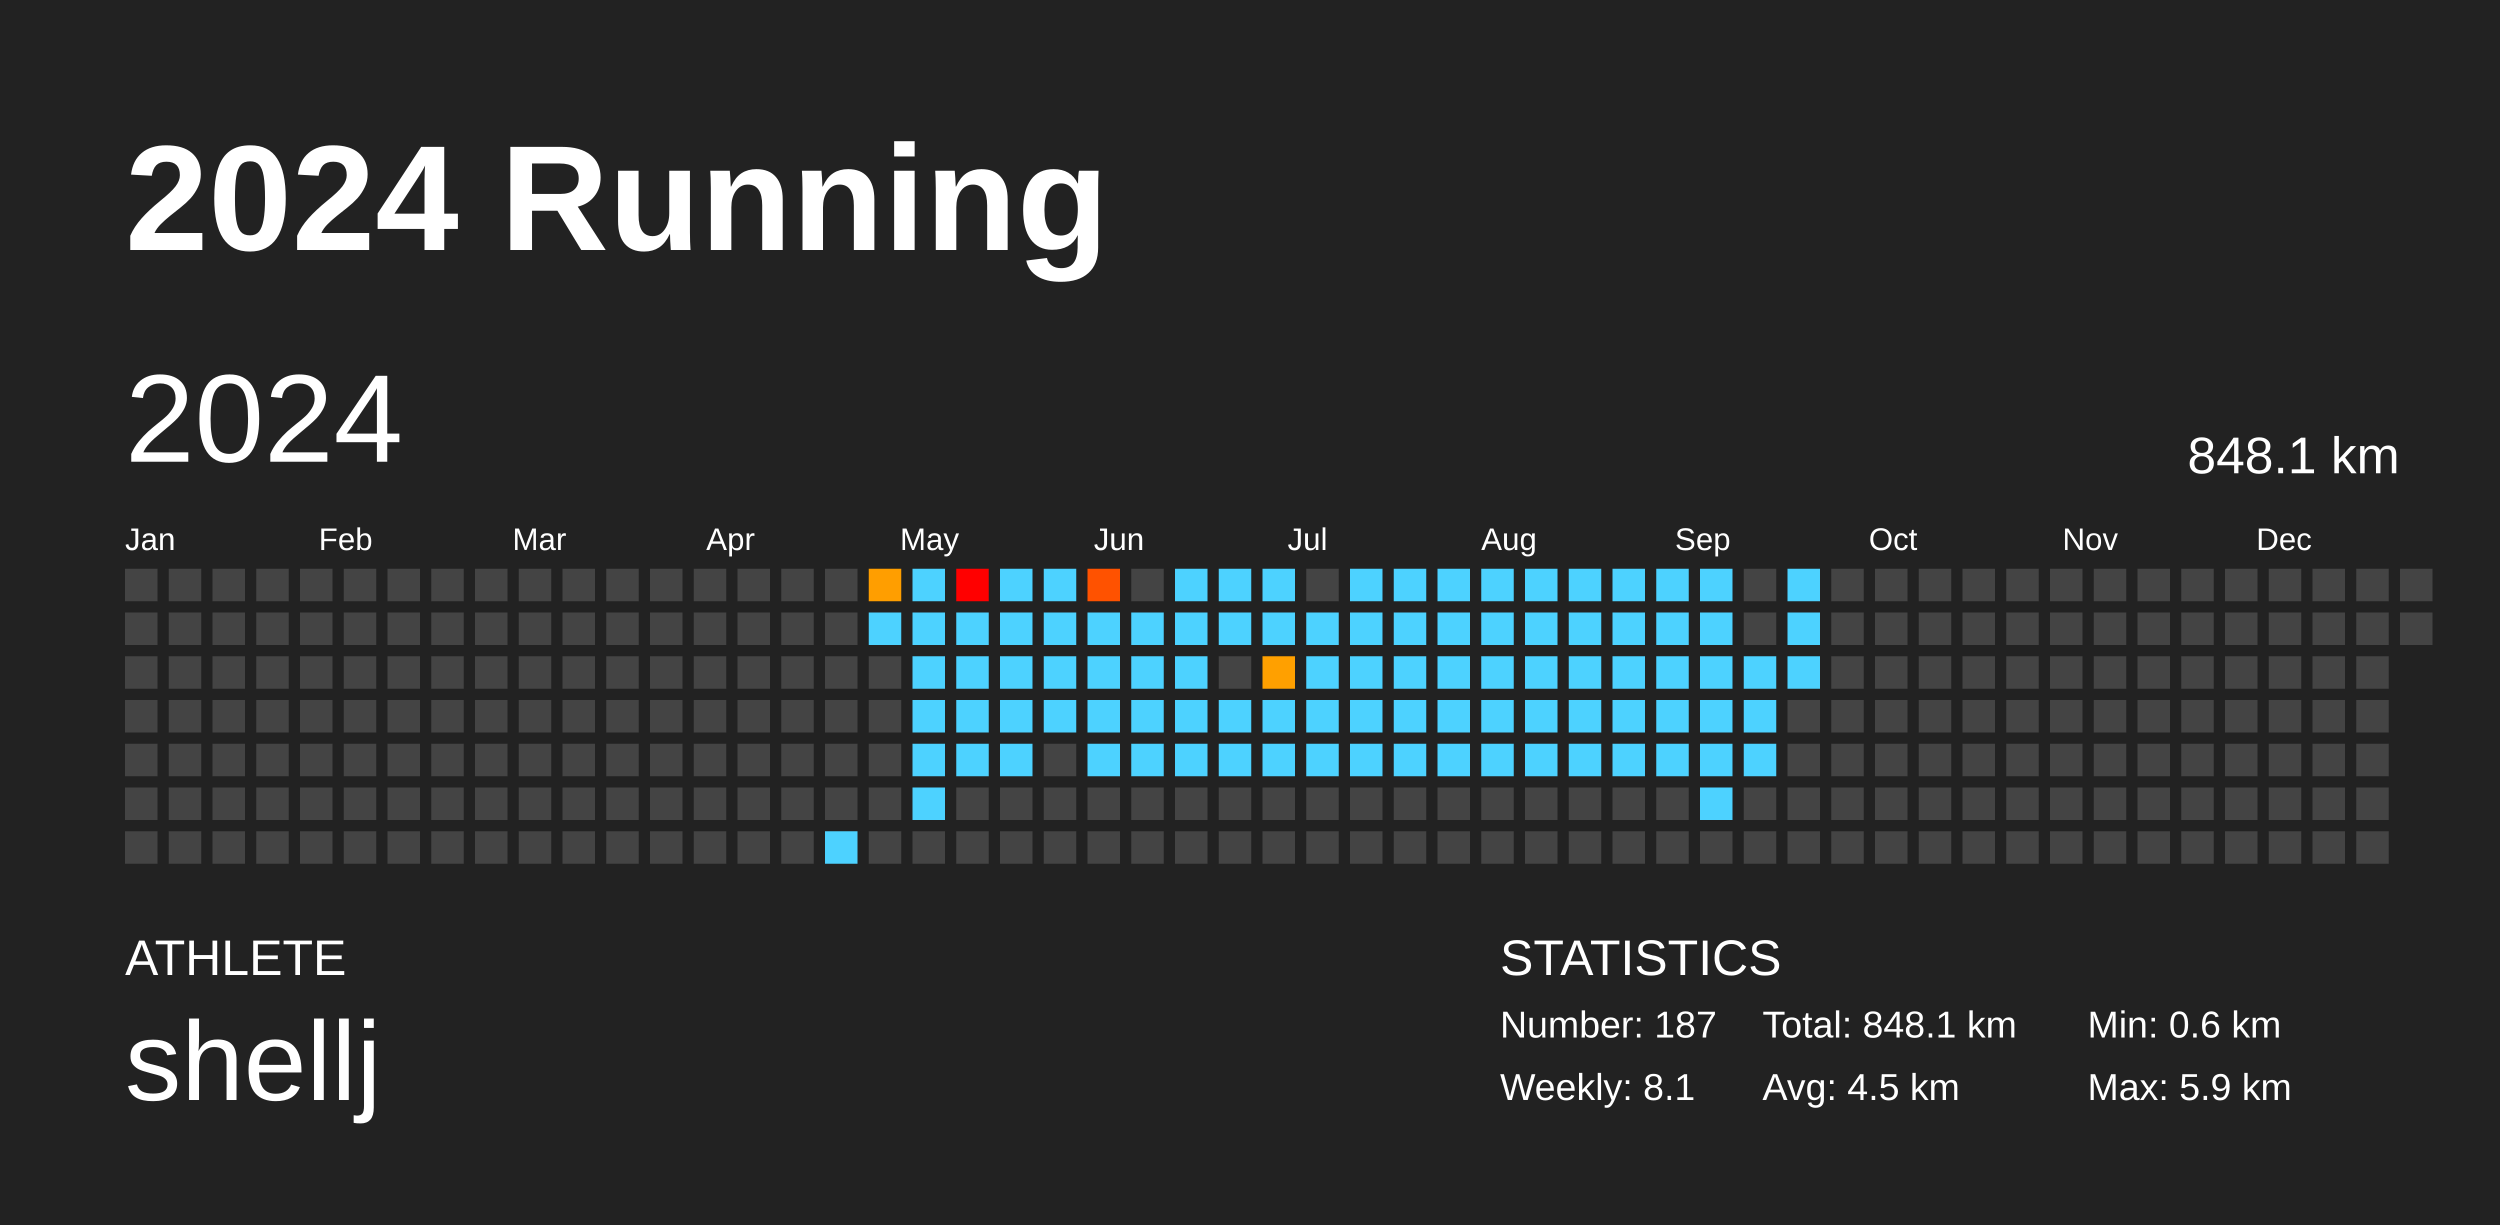
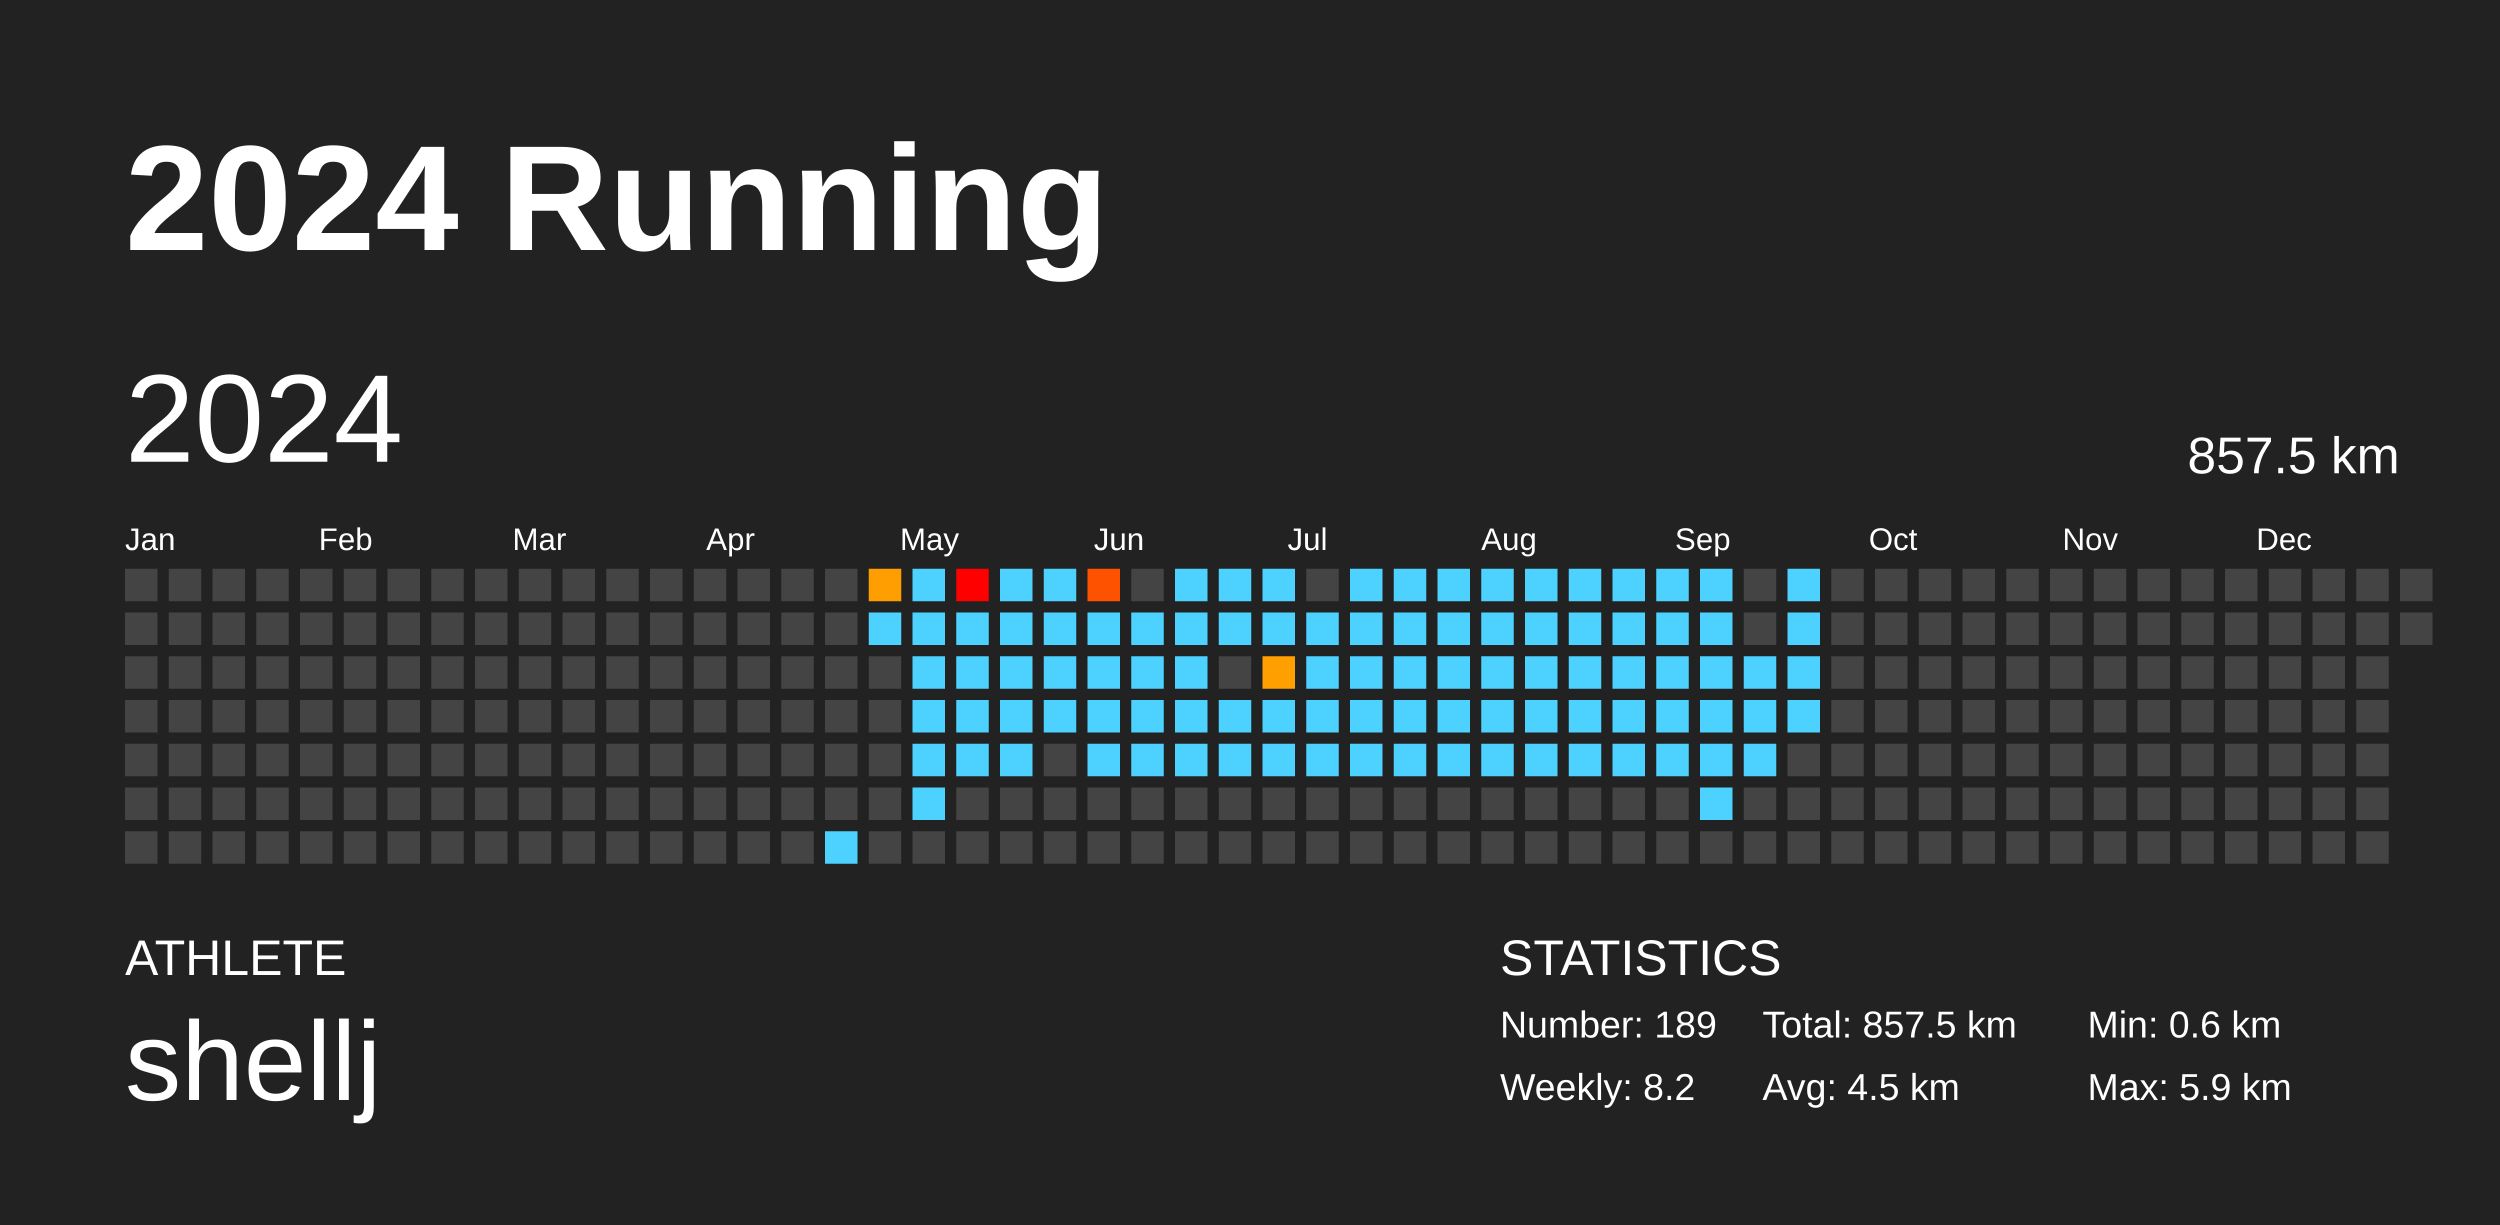
<svg xmlns="http://www.w3.org/2000/svg" baseProfile="full" height="98mm" version="1.1" viewBox="0,0,200,98" width="200mm">
  <defs />
  <rect fill="#222222" height="98" width="200" x="0" y="0" />
  <text fill="#FFFFFF" style="font-size:12px; font-family:Arial; font-weight:bold;" x="10" y="20">2024 Running</text>
  <text fill="#FFFFFF" style="font-size:4px; font-family:Arial" x="10" y="78">ATHLETE</text>
  <text fill="#FFFFFF" style="font-size:9px; font-family:Arial" x="10" y="88">shellj</text>
  <text fill="#FFFFFF" style="font-size:4px; font-family:Arial" x="120" y="78">STATISTICS</text>
-   <text fill="#FFFFFF" style="font-size:3px; font-family:Arial" x="120" y="83">Number: 187</text>
-   <text fill="#FFFFFF" style="font-size:3px; font-family:Arial" x="120" y="88">Weekly: 8.1</text>
-   <text fill="#FFFFFF" style="font-size:3px; font-family:Arial" x="141" y="83">Total: 848.1 km</text>
+   <text fill="#FFFFFF" style="font-size:3px; font-family:Arial" x="120" y="83">Number: 189</text>
+   <text fill="#FFFFFF" style="font-size:3px; font-family:Arial" x="120" y="88">Weekly: 8.2</text>
+   <text fill="#FFFFFF" style="font-size:3px; font-family:Arial" x="141" y="83">Total: 857.5 km</text>
  <text fill="#FFFFFF" style="font-size:3px; font-family:Arial" x="141" y="88">Avg: 4.5 km</text>
  <text fill="#FFFFFF" style="font-size:3px; font-family:Arial" x="167" y="83">Min: 0.6 km</text>
  <text fill="#FFFFFF" style="font-size:3px; font-family:Arial" x="167" y="88">Max: 5.9 km</text>
  <text dominant-baseline="hanging" fill="#FFFFFF" style="font-size:10.0px; font-family:Arial;" x="10" y="30">2024</text>
-   <text dominant-baseline="hanging" fill="#FFFFFF" style="font-size:4.125px; font-family:Arial;" x="175" y="35">848.1 km</text>
+   <text dominant-baseline="hanging" fill="#FFFFFF" style="font-size:4.125px; font-family:Arial;" x="175" y="35">857.5 km</text>
  <text fill="#FFFFFF" style="font-size:2.5px; font-family:Arial" x="10.0" y="44">Jan</text>
  <text fill="#FFFFFF" style="font-size:2.5px; font-family:Arial" x="25.5" y="44">Feb</text>
  <text fill="#FFFFFF" style="font-size:2.5px; font-family:Arial" x="41.0" y="44">Mar</text>
  <text fill="#FFFFFF" style="font-size:2.5px; font-family:Arial" x="56.5" y="44">Apr</text>
  <text fill="#FFFFFF" style="font-size:2.5px; font-family:Arial" x="72.0" y="44">May</text>
  <text fill="#FFFFFF" style="font-size:2.5px; font-family:Arial" x="87.5" y="44">Jun</text>
  <text fill="#FFFFFF" style="font-size:2.5px; font-family:Arial" x="103.0" y="44">Jul</text>
  <text fill="#FFFFFF" style="font-size:2.5px; font-family:Arial" x="118.5" y="44">Aug</text>
  <text fill="#FFFFFF" style="font-size:2.5px; font-family:Arial" x="134.0" y="44">Sep</text>
  <text fill="#FFFFFF" style="font-size:2.5px; font-family:Arial" x="149.5" y="44">Oct</text>
  <text fill="#FFFFFF" style="font-size:2.5px; font-family:Arial" x="165.0" y="44">Nov</text>
  <text fill="#FFFFFF" style="font-size:2.5px; font-family:Arial" x="180.5" y="44">Dec</text>
  <rect fill="#444444" height="2.6" width="2.6" x="10.0" y="45.5" />
  <rect fill="#444444" height="2.6" width="2.6" x="10.0" y="49.0" />
  <rect fill="#444444" height="2.6" width="2.6" x="10.0" y="52.5" />
  <rect fill="#444444" height="2.6" width="2.6" x="10.0" y="56.0" />
  <rect fill="#444444" height="2.6" width="2.6" x="10.0" y="59.5" />
  <rect fill="#444444" height="2.6" width="2.6" x="10.0" y="63.0" />
  <rect fill="#444444" height="2.6" width="2.6" x="10.0" y="66.5" />
  <rect fill="#444444" height="2.6" width="2.6" x="13.5" y="45.5" />
  <rect fill="#444444" height="2.6" width="2.6" x="13.5" y="49.0" />
  <rect fill="#444444" height="2.6" width="2.6" x="13.5" y="52.5" />
  <rect fill="#444444" height="2.6" width="2.6" x="13.5" y="56.0" />
  <rect fill="#444444" height="2.6" width="2.6" x="13.5" y="59.5" />
  <rect fill="#444444" height="2.6" width="2.6" x="13.5" y="63.0" />
  <rect fill="#444444" height="2.6" width="2.6" x="13.5" y="66.5" />
  <rect fill="#444444" height="2.6" width="2.6" x="17.0" y="45.5" />
  <rect fill="#444444" height="2.6" width="2.6" x="17.0" y="49.0" />
  <rect fill="#444444" height="2.6" width="2.6" x="17.0" y="52.5" />
  <rect fill="#444444" height="2.6" width="2.6" x="17.0" y="56.0" />
  <rect fill="#444444" height="2.6" width="2.6" x="17.0" y="59.5" />
  <rect fill="#444444" height="2.6" width="2.6" x="17.0" y="63.0" />
  <rect fill="#444444" height="2.6" width="2.6" x="17.0" y="66.5" />
  <rect fill="#444444" height="2.6" width="2.6" x="20.5" y="45.5" />
  <rect fill="#444444" height="2.6" width="2.6" x="20.5" y="49.0" />
  <rect fill="#444444" height="2.6" width="2.6" x="20.5" y="52.5" />
  <rect fill="#444444" height="2.6" width="2.6" x="20.5" y="56.0" />
  <rect fill="#444444" height="2.6" width="2.6" x="20.5" y="59.5" />
  <rect fill="#444444" height="2.6" width="2.6" x="20.5" y="63.0" />
  <rect fill="#444444" height="2.6" width="2.6" x="20.5" y="66.5" />
  <rect fill="#444444" height="2.6" width="2.6" x="24.0" y="45.5" />
  <rect fill="#444444" height="2.6" width="2.6" x="24.0" y="49.0" />
  <rect fill="#444444" height="2.6" width="2.6" x="24.0" y="52.5" />
  <rect fill="#444444" height="2.6" width="2.6" x="24.0" y="56.0" />
  <rect fill="#444444" height="2.6" width="2.6" x="24.0" y="59.5" />
  <rect fill="#444444" height="2.6" width="2.6" x="24.0" y="63.0" />
  <rect fill="#444444" height="2.6" width="2.6" x="24.0" y="66.5" />
  <rect fill="#444444" height="2.6" width="2.6" x="27.5" y="45.5" />
  <rect fill="#444444" height="2.6" width="2.6" x="27.5" y="49.0" />
  <rect fill="#444444" height="2.6" width="2.6" x="27.5" y="52.5" />
  <rect fill="#444444" height="2.6" width="2.6" x="27.5" y="56.0" />
  <rect fill="#444444" height="2.6" width="2.6" x="27.5" y="59.5" />
  <rect fill="#444444" height="2.6" width="2.6" x="27.5" y="63.0" />
  <rect fill="#444444" height="2.6" width="2.6" x="27.5" y="66.5" />
  <rect fill="#444444" height="2.6" width="2.6" x="31.0" y="45.5" />
  <rect fill="#444444" height="2.6" width="2.6" x="31.0" y="49.0" />
  <rect fill="#444444" height="2.6" width="2.6" x="31.0" y="52.5" />
  <rect fill="#444444" height="2.6" width="2.6" x="31.0" y="56.0" />
  <rect fill="#444444" height="2.6" width="2.6" x="31.0" y="59.5" />
  <rect fill="#444444" height="2.6" width="2.6" x="31.0" y="63.0" />
  <rect fill="#444444" height="2.6" width="2.6" x="31.0" y="66.5" />
  <rect fill="#444444" height="2.6" width="2.6" x="34.5" y="45.5" />
  <rect fill="#444444" height="2.6" width="2.6" x="34.5" y="49.0" />
  <rect fill="#444444" height="2.6" width="2.6" x="34.5" y="52.5" />
  <rect fill="#444444" height="2.6" width="2.6" x="34.5" y="56.0" />
  <rect fill="#444444" height="2.6" width="2.6" x="34.5" y="59.5" />
  <rect fill="#444444" height="2.6" width="2.6" x="34.5" y="63.0" />
  <rect fill="#444444" height="2.6" width="2.6" x="34.5" y="66.5" />
  <rect fill="#444444" height="2.6" width="2.6" x="38.0" y="45.5" />
  <rect fill="#444444" height="2.6" width="2.6" x="38.0" y="49.0" />
  <rect fill="#444444" height="2.6" width="2.6" x="38.0" y="52.5" />
  <rect fill="#444444" height="2.6" width="2.6" x="38.0" y="56.0" />
  <rect fill="#444444" height="2.6" width="2.6" x="38.0" y="59.5" />
  <rect fill="#444444" height="2.6" width="2.6" x="38.0" y="63.0" />
  <rect fill="#444444" height="2.6" width="2.6" x="38.0" y="66.5" />
  <rect fill="#444444" height="2.6" width="2.6" x="41.5" y="45.5" />
  <rect fill="#444444" height="2.6" width="2.6" x="41.5" y="49.0" />
  <rect fill="#444444" height="2.6" width="2.6" x="41.5" y="52.5" />
  <rect fill="#444444" height="2.6" width="2.6" x="41.5" y="56.0" />
  <rect fill="#444444" height="2.6" width="2.6" x="41.5" y="59.5" />
  <rect fill="#444444" height="2.6" width="2.6" x="41.5" y="63.0" />
  <rect fill="#444444" height="2.6" width="2.6" x="41.5" y="66.5" />
  <rect fill="#444444" height="2.6" width="2.6" x="45.0" y="45.5" />
  <rect fill="#444444" height="2.6" width="2.6" x="45.0" y="49.0" />
  <rect fill="#444444" height="2.6" width="2.6" x="45.0" y="52.5" />
  <rect fill="#444444" height="2.6" width="2.6" x="45.0" y="56.0" />
  <rect fill="#444444" height="2.6" width="2.6" x="45.0" y="59.5" />
  <rect fill="#444444" height="2.6" width="2.6" x="45.0" y="63.0" />
  <rect fill="#444444" height="2.6" width="2.6" x="45.0" y="66.5" />
  <rect fill="#444444" height="2.6" width="2.6" x="48.5" y="45.5" />
  <rect fill="#444444" height="2.6" width="2.6" x="48.5" y="49.0" />
  <rect fill="#444444" height="2.6" width="2.6" x="48.5" y="52.5" />
  <rect fill="#444444" height="2.6" width="2.6" x="48.5" y="56.0" />
  <rect fill="#444444" height="2.6" width="2.6" x="48.5" y="59.5" />
  <rect fill="#444444" height="2.6" width="2.6" x="48.5" y="63.0" />
  <rect fill="#444444" height="2.6" width="2.6" x="48.5" y="66.5" />
  <rect fill="#444444" height="2.6" width="2.6" x="52.0" y="45.5" />
  <rect fill="#444444" height="2.6" width="2.6" x="52.0" y="49.0" />
  <rect fill="#444444" height="2.6" width="2.6" x="52.0" y="52.5" />
  <rect fill="#444444" height="2.6" width="2.6" x="52.0" y="56.0" />
  <rect fill="#444444" height="2.6" width="2.6" x="52.0" y="59.5" />
  <rect fill="#444444" height="2.6" width="2.6" x="52.0" y="63.0" />
  <rect fill="#444444" height="2.6" width="2.6" x="52.0" y="66.5" />
  <rect fill="#444444" height="2.6" width="2.6" x="55.5" y="45.5" />
  <rect fill="#444444" height="2.6" width="2.6" x="55.5" y="49.0" />
  <rect fill="#444444" height="2.6" width="2.6" x="55.5" y="52.5" />
  <rect fill="#444444" height="2.6" width="2.6" x="55.5" y="56.0" />
  <rect fill="#444444" height="2.6" width="2.6" x="55.5" y="59.5" />
  <rect fill="#444444" height="2.6" width="2.6" x="55.5" y="63.0" />
  <rect fill="#444444" height="2.6" width="2.6" x="55.5" y="66.5" />
  <rect fill="#444444" height="2.6" width="2.6" x="59.0" y="45.5" />
  <rect fill="#444444" height="2.6" width="2.6" x="59.0" y="49.0" />
  <rect fill="#444444" height="2.6" width="2.6" x="59.0" y="52.5" />
  <rect fill="#444444" height="2.6" width="2.6" x="59.0" y="56.0" />
  <rect fill="#444444" height="2.6" width="2.6" x="59.0" y="59.5" />
  <rect fill="#444444" height="2.6" width="2.6" x="59.0" y="63.0" />
  <rect fill="#444444" height="2.6" width="2.6" x="59.0" y="66.5" />
  <rect fill="#444444" height="2.6" width="2.6" x="62.5" y="45.5" />
  <rect fill="#444444" height="2.6" width="2.6" x="62.5" y="49.0" />
  <rect fill="#444444" height="2.6" width="2.6" x="62.5" y="52.5" />
  <rect fill="#444444" height="2.6" width="2.6" x="62.5" y="56.0" />
  <rect fill="#444444" height="2.6" width="2.6" x="62.5" y="59.5" />
  <rect fill="#444444" height="2.6" width="2.6" x="62.5" y="63.0" />
  <rect fill="#444444" height="2.6" width="2.6" x="62.5" y="66.5" />
  <rect fill="#444444" height="2.6" width="2.6" x="66.0" y="45.5" />
  <rect fill="#444444" height="2.6" width="2.6" x="66.0" y="49.0" />
  <rect fill="#444444" height="2.6" width="2.6" x="66.0" y="52.5" />
  <rect fill="#444444" height="2.6" width="2.6" x="66.0" y="56.0" />
  <rect fill="#444444" height="2.6" width="2.6" x="66.0" y="59.5" />
  <rect fill="#444444" height="2.6" width="2.6" x="66.0" y="63.0" />
  <rect fill="#4dd2ff" height="2.6" width="2.6" x="66.0" y="66.5" />
  <rect fill="#ff9e00" height="2.6" width="2.6" x="69.5" y="45.5" />
  <rect fill="#4dd2ff" height="2.6" width="2.6" x="69.5" y="49.0" />
  <rect fill="#444444" height="2.6" width="2.6" x="69.5" y="52.5" />
  <rect fill="#444444" height="2.6" width="2.6" x="69.5" y="56.0" />
  <rect fill="#444444" height="2.6" width="2.6" x="69.5" y="59.5" />
  <rect fill="#444444" height="2.6" width="2.6" x="69.5" y="63.0" />
  <rect fill="#444444" height="2.6" width="2.6" x="69.5" y="66.5" />
  <rect fill="#4dd2ff" height="2.6" width="2.6" x="73.0" y="45.5" />
  <rect fill="#4dd2ff" height="2.6" width="2.6" x="73.0" y="49.0" />
  <rect fill="#4dd2ff" height="2.6" width="2.6" x="73.0" y="52.5" />
  <rect fill="#4dd2ff" height="2.6" width="2.6" x="73.0" y="56.0" />
  <rect fill="#4dd2ff" height="2.6" width="2.6" x="73.0" y="59.5" />
  <rect fill="#4dd2ff" height="2.6" width="2.6" x="73.0" y="63.0" />
  <rect fill="#444444" height="2.6" width="2.6" x="73.0" y="66.5" />
  <rect fill="red" height="2.6" width="2.6" x="76.5" y="45.5" />
  <rect fill="#4dd2ff" height="2.6" width="2.6" x="76.5" y="49.0" />
  <rect fill="#4dd2ff" height="2.6" width="2.6" x="76.5" y="52.5" />
  <rect fill="#4dd2ff" height="2.6" width="2.6" x="76.5" y="56.0" />
  <rect fill="#4dd2ff" height="2.6" width="2.6" x="76.5" y="59.5" />
  <rect fill="#444444" height="2.6" width="2.6" x="76.5" y="63.0" />
  <rect fill="#444444" height="2.6" width="2.6" x="76.5" y="66.5" />
  <rect fill="#4dd2ff" height="2.6" width="2.6" x="80.0" y="45.5" />
  <rect fill="#4dd2ff" height="2.6" width="2.6" x="80.0" y="49.0" />
  <rect fill="#4dd2ff" height="2.6" width="2.6" x="80.0" y="52.5" />
  <rect fill="#4dd2ff" height="2.6" width="2.6" x="80.0" y="56.0" />
  <rect fill="#4dd2ff" height="2.6" width="2.6" x="80.0" y="59.5" />
  <rect fill="#444444" height="2.6" width="2.6" x="80.0" y="63.0" />
  <rect fill="#444444" height="2.6" width="2.6" x="80.0" y="66.5" />
  <rect fill="#4dd2ff" height="2.6" width="2.6" x="83.5" y="45.5" />
  <rect fill="#4dd2ff" height="2.6" width="2.6" x="83.5" y="49.0" />
  <rect fill="#4dd2ff" height="2.6" width="2.6" x="83.5" y="52.5" />
  <rect fill="#4dd2ff" height="2.6" width="2.6" x="83.5" y="56.0" />
  <rect fill="#444444" height="2.6" width="2.6" x="83.5" y="59.5" />
  <rect fill="#444444" height="2.6" width="2.6" x="83.5" y="63.0" />
  <rect fill="#444444" height="2.6" width="2.6" x="83.5" y="66.5" />
  <rect fill="#ff5200" height="2.6" width="2.6" x="87.0" y="45.5" />
  <rect fill="#4dd2ff" height="2.6" width="2.6" x="87.0" y="49.0" />
  <rect fill="#4dd2ff" height="2.6" width="2.6" x="87.0" y="52.5" />
  <rect fill="#4dd2ff" height="2.6" width="2.6" x="87.0" y="56.0" />
  <rect fill="#4dd2ff" height="2.6" width="2.6" x="87.0" y="59.5" />
  <rect fill="#444444" height="2.6" width="2.6" x="87.0" y="63.0" />
  <rect fill="#444444" height="2.6" width="2.6" x="87.0" y="66.5" />
  <rect fill="#444444" height="2.6" width="2.6" x="90.5" y="45.5" />
  <rect fill="#4dd2ff" height="2.6" width="2.6" x="90.5" y="49.0" />
  <rect fill="#4dd2ff" height="2.6" width="2.6" x="90.5" y="52.5" />
  <rect fill="#4dd2ff" height="2.6" width="2.6" x="90.5" y="56.0" />
  <rect fill="#4dd2ff" height="2.6" width="2.6" x="90.5" y="59.5" />
  <rect fill="#444444" height="2.6" width="2.6" x="90.5" y="63.0" />
  <rect fill="#444444" height="2.6" width="2.6" x="90.5" y="66.5" />
  <rect fill="#4dd2ff" height="2.6" width="2.6" x="94.0" y="45.5" />
  <rect fill="#4dd2ff" height="2.6" width="2.6" x="94.0" y="49.0" />
  <rect fill="#4dd2ff" height="2.6" width="2.6" x="94.0" y="52.5" />
  <rect fill="#4dd2ff" height="2.6" width="2.6" x="94.0" y="56.0" />
  <rect fill="#4dd2ff" height="2.6" width="2.6" x="94.0" y="59.5" />
  <rect fill="#444444" height="2.6" width="2.6" x="94.0" y="63.0" />
  <rect fill="#444444" height="2.6" width="2.6" x="94.0" y="66.5" />
  <rect fill="#4dd2ff" height="2.6" width="2.6" x="97.5" y="45.5" />
  <rect fill="#4dd2ff" height="2.6" width="2.6" x="97.5" y="49.0" />
  <rect fill="#444444" height="2.6" width="2.6" x="97.5" y="52.5" />
  <rect fill="#4dd2ff" height="2.6" width="2.6" x="97.5" y="56.0" />
  <rect fill="#4dd2ff" height="2.6" width="2.6" x="97.5" y="59.5" />
  <rect fill="#444444" height="2.6" width="2.6" x="97.5" y="63.0" />
  <rect fill="#444444" height="2.6" width="2.6" x="97.5" y="66.5" />
  <rect fill="#4dd2ff" height="2.6" width="2.6" x="101.0" y="45.5" />
  <rect fill="#4dd2ff" height="2.6" width="2.6" x="101.0" y="49.0" />
  <rect fill="#ffa000" height="2.6" width="2.6" x="101.0" y="52.5" />
  <rect fill="#4dd2ff" height="2.6" width="2.6" x="101.0" y="56.0" />
  <rect fill="#4dd2ff" height="2.6" width="2.6" x="101.0" y="59.5" />
  <rect fill="#444444" height="2.6" width="2.6" x="101.0" y="63.0" />
  <rect fill="#444444" height="2.6" width="2.6" x="101.0" y="66.5" />
  <rect fill="#444444" height="2.6" width="2.6" x="104.5" y="45.5" />
  <rect fill="#4dd2ff" height="2.6" width="2.6" x="104.5" y="49.0" />
  <rect fill="#4dd2ff" height="2.6" width="2.6" x="104.5" y="52.5" />
  <rect fill="#4dd2ff" height="2.6" width="2.6" x="104.5" y="56.0" />
  <rect fill="#4dd2ff" height="2.6" width="2.6" x="104.5" y="59.5" />
  <rect fill="#444444" height="2.6" width="2.6" x="104.5" y="63.0" />
  <rect fill="#444444" height="2.6" width="2.6" x="104.5" y="66.5" />
  <rect fill="#4dd2ff" height="2.6" width="2.6" x="108.0" y="45.5" />
  <rect fill="#4dd2ff" height="2.6" width="2.6" x="108.0" y="49.0" />
  <rect fill="#4dd2ff" height="2.6" width="2.6" x="108.0" y="52.5" />
  <rect fill="#4dd2ff" height="2.6" width="2.6" x="108.0" y="56.0" />
  <rect fill="#4dd2ff" height="2.6" width="2.6" x="108.0" y="59.5" />
  <rect fill="#444444" height="2.6" width="2.6" x="108.0" y="63.0" />
  <rect fill="#444444" height="2.6" width="2.6" x="108.0" y="66.5" />
  <rect fill="#4dd2ff" height="2.6" width="2.6" x="111.5" y="45.5" />
  <rect fill="#4dd2ff" height="2.6" width="2.6" x="111.5" y="49.0" />
  <rect fill="#4dd2ff" height="2.6" width="2.6" x="111.5" y="52.5" />
  <rect fill="#4dd2ff" height="2.6" width="2.6" x="111.5" y="56.0" />
  <rect fill="#4dd2ff" height="2.6" width="2.6" x="111.5" y="59.5" />
  <rect fill="#444444" height="2.6" width="2.6" x="111.5" y="63.0" />
  <rect fill="#444444" height="2.6" width="2.6" x="111.5" y="66.5" />
  <rect fill="#4dd2ff" height="2.6" width="2.6" x="115.0" y="45.5" />
  <rect fill="#4dd2ff" height="2.6" width="2.6" x="115.0" y="49.0" />
  <rect fill="#4dd2ff" height="2.6" width="2.6" x="115.0" y="52.5" />
  <rect fill="#4dd2ff" height="2.6" width="2.6" x="115.0" y="56.0" />
  <rect fill="#4dd2ff" height="2.6" width="2.6" x="115.0" y="59.5" />
  <rect fill="#444444" height="2.6" width="2.6" x="115.0" y="63.0" />
  <rect fill="#444444" height="2.6" width="2.6" x="115.0" y="66.5" />
  <rect fill="#4dd2ff" height="2.6" width="2.6" x="118.5" y="45.5" />
  <rect fill="#4dd2ff" height="2.6" width="2.6" x="118.5" y="49.0" />
  <rect fill="#4dd2ff" height="2.6" width="2.6" x="118.5" y="52.5" />
  <rect fill="#4dd2ff" height="2.6" width="2.6" x="118.5" y="56.0" />
  <rect fill="#4dd2ff" height="2.6" width="2.6" x="118.5" y="59.5" />
  <rect fill="#444444" height="2.6" width="2.6" x="118.5" y="63.0" />
  <rect fill="#444444" height="2.6" width="2.6" x="118.5" y="66.5" />
  <rect fill="#4dd2ff" height="2.6" width="2.6" x="122.0" y="45.5" />
  <rect fill="#4dd2ff" height="2.6" width="2.6" x="122.0" y="49.0" />
  <rect fill="#4dd2ff" height="2.6" width="2.6" x="122.0" y="52.5" />
  <rect fill="#4dd2ff" height="2.6" width="2.6" x="122.0" y="56.0" />
  <rect fill="#4dd2ff" height="2.6" width="2.6" x="122.0" y="59.5" />
  <rect fill="#444444" height="2.6" width="2.6" x="122.0" y="63.0" />
  <rect fill="#444444" height="2.6" width="2.6" x="122.0" y="66.5" />
  <rect fill="#4dd2ff" height="2.6" width="2.6" x="125.5" y="45.5" />
  <rect fill="#4dd2ff" height="2.6" width="2.6" x="125.5" y="49.0" />
  <rect fill="#4dd2ff" height="2.6" width="2.6" x="125.5" y="52.5" />
  <rect fill="#4dd2ff" height="2.6" width="2.6" x="125.5" y="56.0" />
  <rect fill="#4dd2ff" height="2.6" width="2.6" x="125.5" y="59.5" />
  <rect fill="#444444" height="2.6" width="2.6" x="125.5" y="63.0" />
  <rect fill="#444444" height="2.6" width="2.6" x="125.5" y="66.5" />
  <rect fill="#4dd2ff" height="2.6" width="2.6" x="129.0" y="45.5" />
  <rect fill="#4dd2ff" height="2.6" width="2.6" x="129.0" y="49.0" />
  <rect fill="#4dd2ff" height="2.6" width="2.6" x="129.0" y="52.5" />
  <rect fill="#4dd2ff" height="2.6" width="2.6" x="129.0" y="56.0" />
  <rect fill="#4dd2ff" height="2.6" width="2.6" x="129.0" y="59.5" />
  <rect fill="#444444" height="2.6" width="2.6" x="129.0" y="63.0" />
  <rect fill="#444444" height="2.6" width="2.6" x="129.0" y="66.5" />
  <rect fill="#4dd2ff" height="2.6" width="2.6" x="132.5" y="45.5" />
  <rect fill="#4dd2ff" height="2.6" width="2.6" x="132.5" y="49.0" />
  <rect fill="#4dd2ff" height="2.6" width="2.6" x="132.5" y="52.5" />
  <rect fill="#4dd2ff" height="2.6" width="2.6" x="132.5" y="56.0" />
  <rect fill="#4dd2ff" height="2.6" width="2.6" x="132.5" y="59.5" />
  <rect fill="#444444" height="2.6" width="2.6" x="132.5" y="63.0" />
  <rect fill="#444444" height="2.6" width="2.6" x="132.5" y="66.5" />
  <rect fill="#4dd2ff" height="2.6" width="2.6" x="136.0" y="45.5" />
  <rect fill="#4dd2ff" height="2.6" width="2.6" x="136.0" y="49.0" />
  <rect fill="#4dd2ff" height="2.6" width="2.6" x="136.0" y="52.5" />
  <rect fill="#4dd2ff" height="2.6" width="2.6" x="136.0" y="56.0" />
  <rect fill="#4dd2ff" height="2.6" width="2.6" x="136.0" y="59.5" />
  <rect fill="#4dd2ff" height="2.6" width="2.6" x="136.0" y="63.0" />
  <rect fill="#444444" height="2.6" width="2.6" x="136.0" y="66.5" />
  <rect fill="#444444" height="2.6" width="2.6" x="139.5" y="45.5" />
  <rect fill="#444444" height="2.6" width="2.6" x="139.5" y="49.0" />
  <rect fill="#4dd2ff" height="2.6" width="2.6" x="139.5" y="52.5" />
  <rect fill="#4dd2ff" height="2.6" width="2.6" x="139.5" y="56.0" />
  <rect fill="#4dd2ff" height="2.6" width="2.6" x="139.5" y="59.5" />
  <rect fill="#444444" height="2.6" width="2.6" x="139.5" y="63.0" />
  <rect fill="#444444" height="2.6" width="2.6" x="139.5" y="66.5" />
  <rect fill="#4dd2ff" height="2.6" width="2.6" x="143.0" y="45.5" />
  <rect fill="#4dd2ff" height="2.6" width="2.6" x="143.0" y="49.0" />
  <rect fill="#4dd2ff" height="2.6" width="2.6" x="143.0" y="52.5" />
-   <rect fill="#444444" height="2.6" width="2.6" x="143.0" y="56.0" />
+   <rect fill="#4dd2ff" height="2.6" width="2.6" x="143.0" y="56.0" />
  <rect fill="#444444" height="2.6" width="2.6" x="143.0" y="59.5" />
  <rect fill="#444444" height="2.6" width="2.6" x="143.0" y="63.0" />
  <rect fill="#444444" height="2.6" width="2.6" x="143.0" y="66.5" />
  <rect fill="#444444" height="2.6" width="2.6" x="146.5" y="45.5" />
  <rect fill="#444444" height="2.6" width="2.6" x="146.5" y="49.0" />
  <rect fill="#444444" height="2.6" width="2.6" x="146.5" y="52.5" />
  <rect fill="#444444" height="2.6" width="2.6" x="146.5" y="56.0" />
  <rect fill="#444444" height="2.6" width="2.6" x="146.5" y="59.5" />
  <rect fill="#444444" height="2.6" width="2.6" x="146.5" y="63.0" />
  <rect fill="#444444" height="2.6" width="2.6" x="146.5" y="66.5" />
  <rect fill="#444444" height="2.6" width="2.6" x="150.0" y="45.5" />
  <rect fill="#444444" height="2.6" width="2.6" x="150.0" y="49.0" />
  <rect fill="#444444" height="2.6" width="2.6" x="150.0" y="52.5" />
  <rect fill="#444444" height="2.6" width="2.6" x="150.0" y="56.0" />
  <rect fill="#444444" height="2.6" width="2.6" x="150.0" y="59.5" />
  <rect fill="#444444" height="2.6" width="2.6" x="150.0" y="63.0" />
  <rect fill="#444444" height="2.6" width="2.6" x="150.0" y="66.5" />
  <rect fill="#444444" height="2.6" width="2.6" x="153.5" y="45.5" />
  <rect fill="#444444" height="2.6" width="2.6" x="153.5" y="49.0" />
  <rect fill="#444444" height="2.6" width="2.6" x="153.5" y="52.5" />
  <rect fill="#444444" height="2.6" width="2.6" x="153.5" y="56.0" />
  <rect fill="#444444" height="2.6" width="2.6" x="153.5" y="59.5" />
  <rect fill="#444444" height="2.6" width="2.6" x="153.5" y="63.0" />
  <rect fill="#444444" height="2.6" width="2.6" x="153.5" y="66.5" />
  <rect fill="#444444" height="2.6" width="2.6" x="157.0" y="45.5" />
  <rect fill="#444444" height="2.6" width="2.6" x="157.0" y="49.0" />
  <rect fill="#444444" height="2.6" width="2.6" x="157.0" y="52.5" />
  <rect fill="#444444" height="2.6" width="2.6" x="157.0" y="56.0" />
  <rect fill="#444444" height="2.6" width="2.6" x="157.0" y="59.5" />
  <rect fill="#444444" height="2.6" width="2.6" x="157.0" y="63.0" />
  <rect fill="#444444" height="2.6" width="2.6" x="157.0" y="66.5" />
  <rect fill="#444444" height="2.6" width="2.6" x="160.5" y="45.5" />
  <rect fill="#444444" height="2.6" width="2.6" x="160.5" y="49.0" />
  <rect fill="#444444" height="2.6" width="2.6" x="160.5" y="52.5" />
  <rect fill="#444444" height="2.6" width="2.6" x="160.5" y="56.0" />
  <rect fill="#444444" height="2.6" width="2.6" x="160.5" y="59.5" />
  <rect fill="#444444" height="2.6" width="2.6" x="160.5" y="63.0" />
  <rect fill="#444444" height="2.6" width="2.6" x="160.5" y="66.5" />
  <rect fill="#444444" height="2.6" width="2.6" x="164.0" y="45.5" />
  <rect fill="#444444" height="2.6" width="2.6" x="164.0" y="49.0" />
  <rect fill="#444444" height="2.6" width="2.6" x="164.0" y="52.5" />
  <rect fill="#444444" height="2.6" width="2.6" x="164.0" y="56.0" />
  <rect fill="#444444" height="2.6" width="2.6" x="164.0" y="59.5" />
  <rect fill="#444444" height="2.6" width="2.6" x="164.0" y="63.0" />
  <rect fill="#444444" height="2.6" width="2.6" x="164.0" y="66.5" />
  <rect fill="#444444" height="2.6" width="2.6" x="167.5" y="45.5" />
  <rect fill="#444444" height="2.6" width="2.6" x="167.5" y="49.0" />
  <rect fill="#444444" height="2.6" width="2.6" x="167.5" y="52.5" />
  <rect fill="#444444" height="2.6" width="2.6" x="167.5" y="56.0" />
  <rect fill="#444444" height="2.6" width="2.6" x="167.5" y="59.5" />
  <rect fill="#444444" height="2.6" width="2.6" x="167.5" y="63.0" />
  <rect fill="#444444" height="2.6" width="2.6" x="167.5" y="66.5" />
  <rect fill="#444444" height="2.6" width="2.6" x="171.0" y="45.5" />
  <rect fill="#444444" height="2.6" width="2.6" x="171.0" y="49.0" />
  <rect fill="#444444" height="2.6" width="2.6" x="171.0" y="52.5" />
  <rect fill="#444444" height="2.6" width="2.6" x="171.0" y="56.0" />
  <rect fill="#444444" height="2.6" width="2.6" x="171.0" y="59.5" />
  <rect fill="#444444" height="2.6" width="2.6" x="171.0" y="63.0" />
  <rect fill="#444444" height="2.6" width="2.6" x="171.0" y="66.5" />
  <rect fill="#444444" height="2.6" width="2.6" x="174.5" y="45.5" />
  <rect fill="#444444" height="2.6" width="2.6" x="174.5" y="49.0" />
  <rect fill="#444444" height="2.6" width="2.6" x="174.5" y="52.5" />
  <rect fill="#444444" height="2.6" width="2.6" x="174.5" y="56.0" />
  <rect fill="#444444" height="2.6" width="2.6" x="174.5" y="59.5" />
  <rect fill="#444444" height="2.6" width="2.6" x="174.5" y="63.0" />
  <rect fill="#444444" height="2.6" width="2.6" x="174.5" y="66.5" />
  <rect fill="#444444" height="2.6" width="2.6" x="178.0" y="45.5" />
  <rect fill="#444444" height="2.6" width="2.6" x="178.0" y="49.0" />
  <rect fill="#444444" height="2.6" width="2.6" x="178.0" y="52.5" />
  <rect fill="#444444" height="2.6" width="2.6" x="178.0" y="56.0" />
  <rect fill="#444444" height="2.6" width="2.6" x="178.0" y="59.5" />
  <rect fill="#444444" height="2.6" width="2.6" x="178.0" y="63.0" />
  <rect fill="#444444" height="2.6" width="2.6" x="178.0" y="66.5" />
  <rect fill="#444444" height="2.6" width="2.6" x="181.5" y="45.5" />
  <rect fill="#444444" height="2.6" width="2.6" x="181.5" y="49.0" />
  <rect fill="#444444" height="2.6" width="2.6" x="181.5" y="52.5" />
  <rect fill="#444444" height="2.6" width="2.6" x="181.5" y="56.0" />
  <rect fill="#444444" height="2.6" width="2.6" x="181.5" y="59.5" />
  <rect fill="#444444" height="2.6" width="2.6" x="181.5" y="63.0" />
  <rect fill="#444444" height="2.6" width="2.6" x="181.5" y="66.5" />
  <rect fill="#444444" height="2.6" width="2.6" x="185.0" y="45.5" />
  <rect fill="#444444" height="2.6" width="2.6" x="185.0" y="49.0" />
  <rect fill="#444444" height="2.6" width="2.6" x="185.0" y="52.5" />
  <rect fill="#444444" height="2.6" width="2.6" x="185.0" y="56.0" />
  <rect fill="#444444" height="2.6" width="2.6" x="185.0" y="59.5" />
  <rect fill="#444444" height="2.6" width="2.6" x="185.0" y="63.0" />
  <rect fill="#444444" height="2.6" width="2.6" x="185.0" y="66.5" />
  <rect fill="#444444" height="2.6" width="2.6" x="188.5" y="45.5" />
  <rect fill="#444444" height="2.6" width="2.6" x="188.5" y="49.0" />
  <rect fill="#444444" height="2.6" width="2.6" x="188.5" y="52.5" />
  <rect fill="#444444" height="2.6" width="2.6" x="188.5" y="56.0" />
  <rect fill="#444444" height="2.6" width="2.6" x="188.5" y="59.5" />
  <rect fill="#444444" height="2.6" width="2.6" x="188.5" y="63.0" />
  <rect fill="#444444" height="2.6" width="2.6" x="188.5" y="66.5" />
  <rect fill="#444444" height="2.6" width="2.6" x="192.0" y="45.5" />
  <rect fill="#444444" height="2.6" width="2.6" x="192.0" y="49.0" />
</svg>
